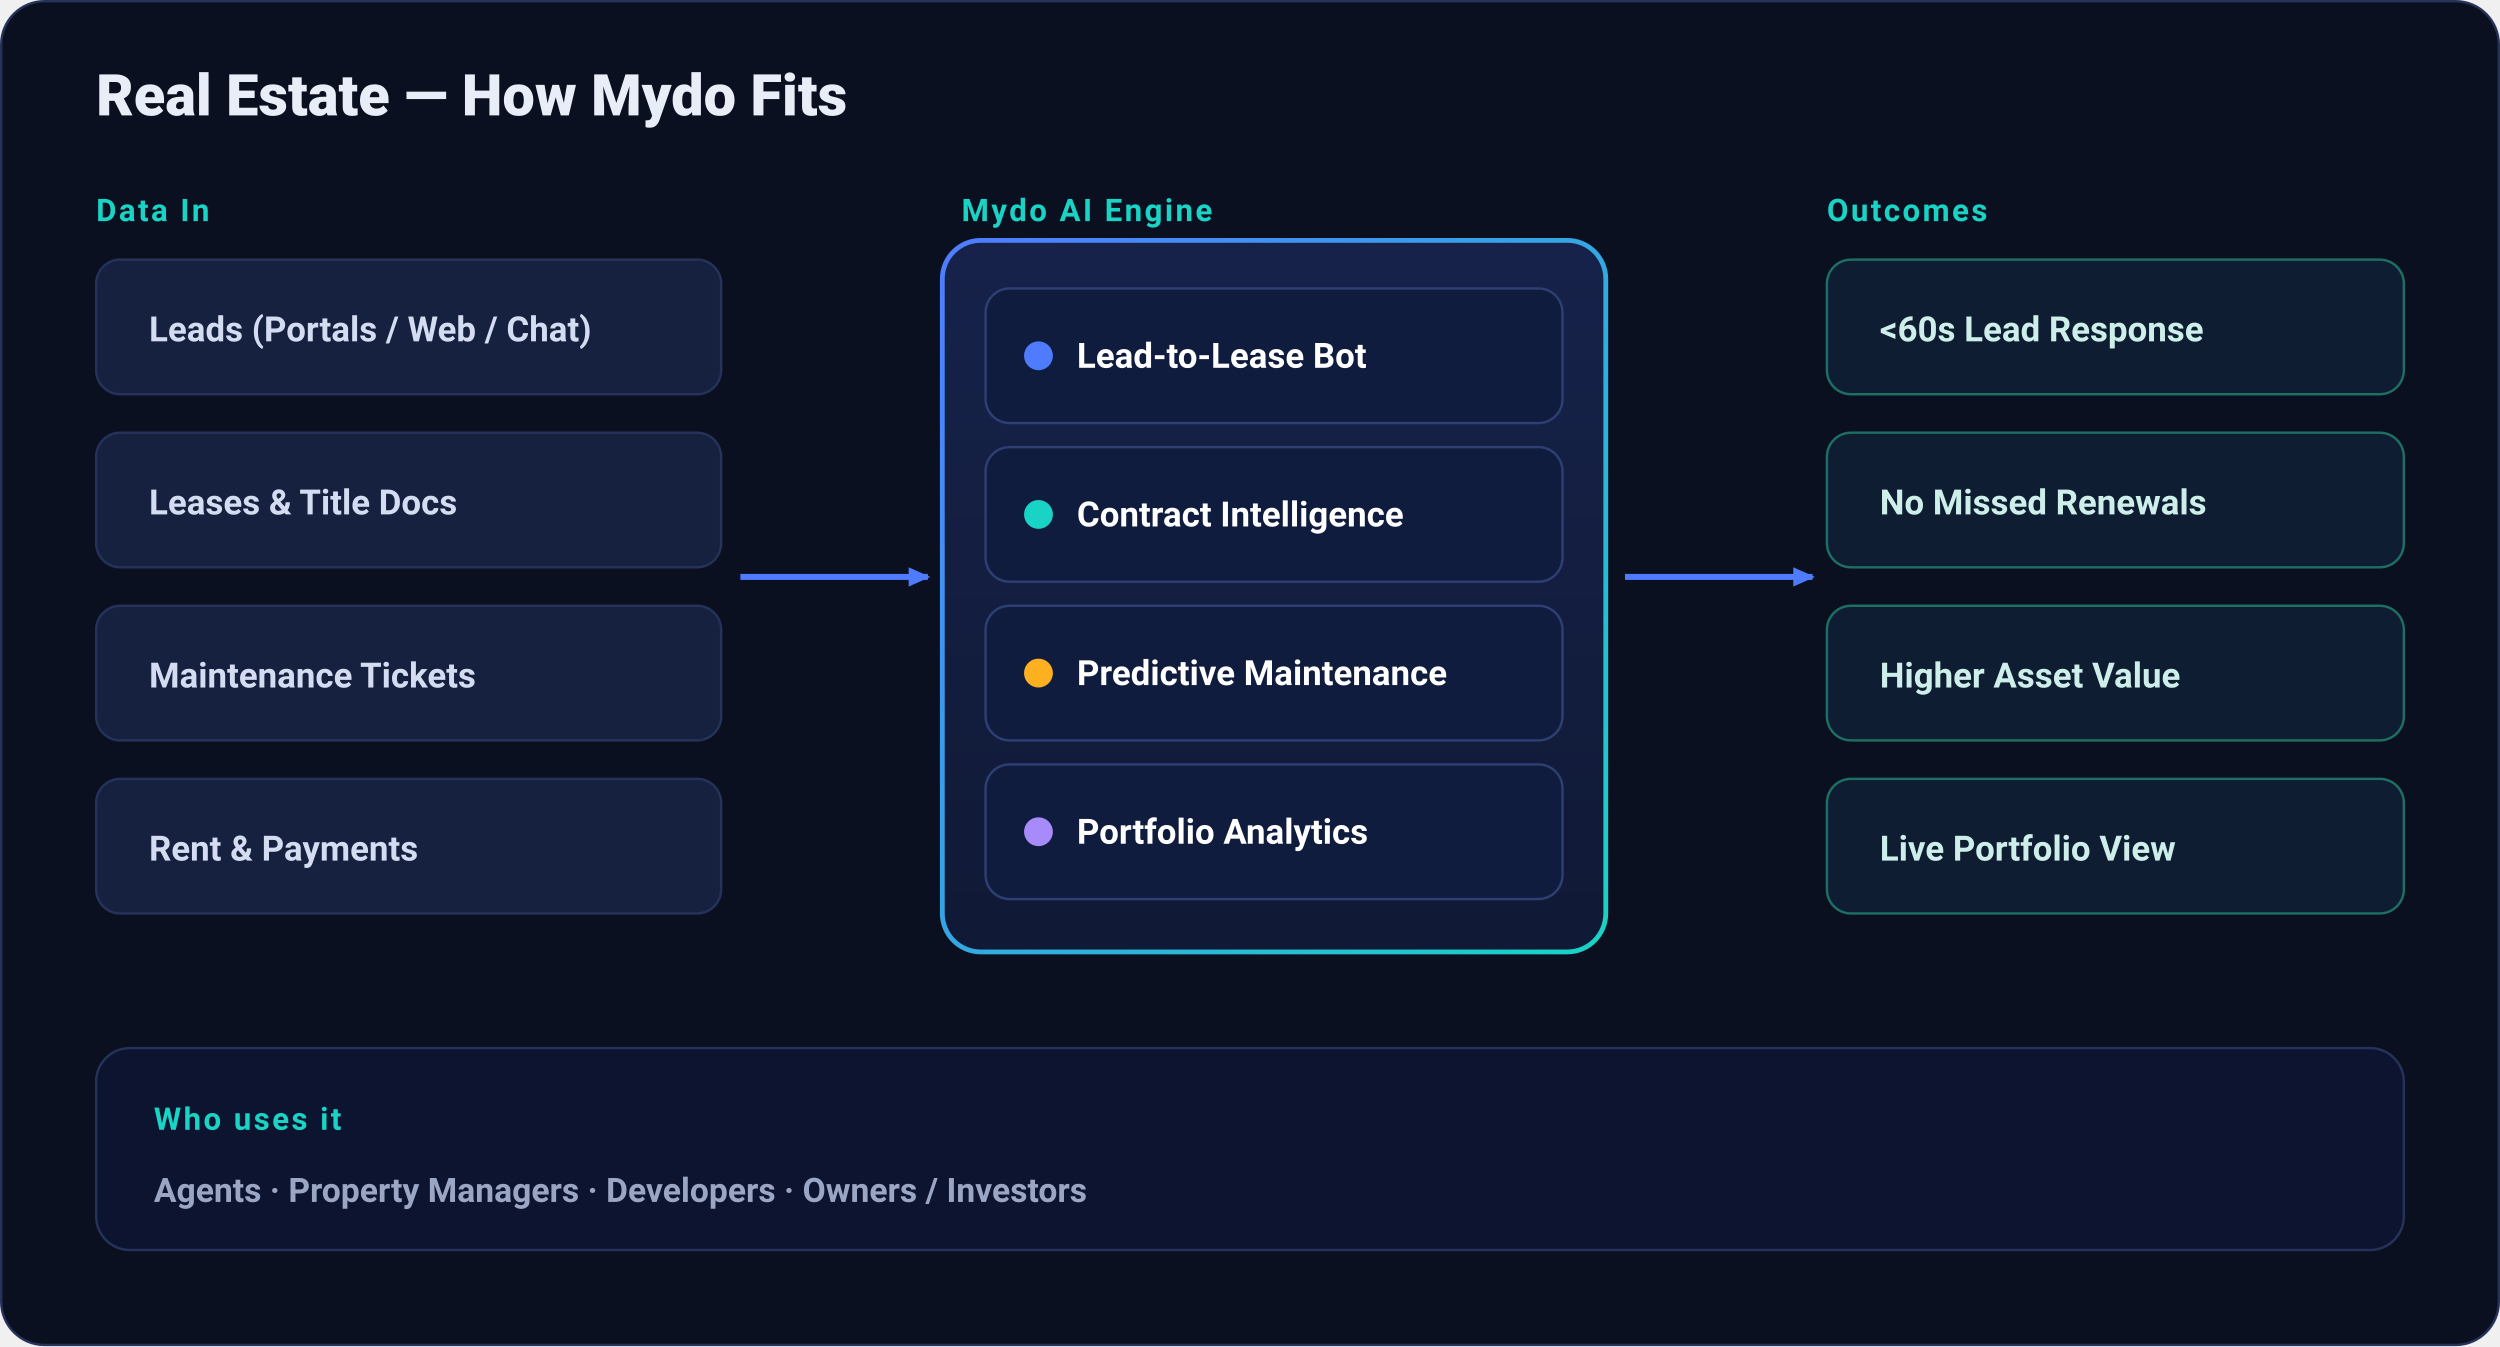
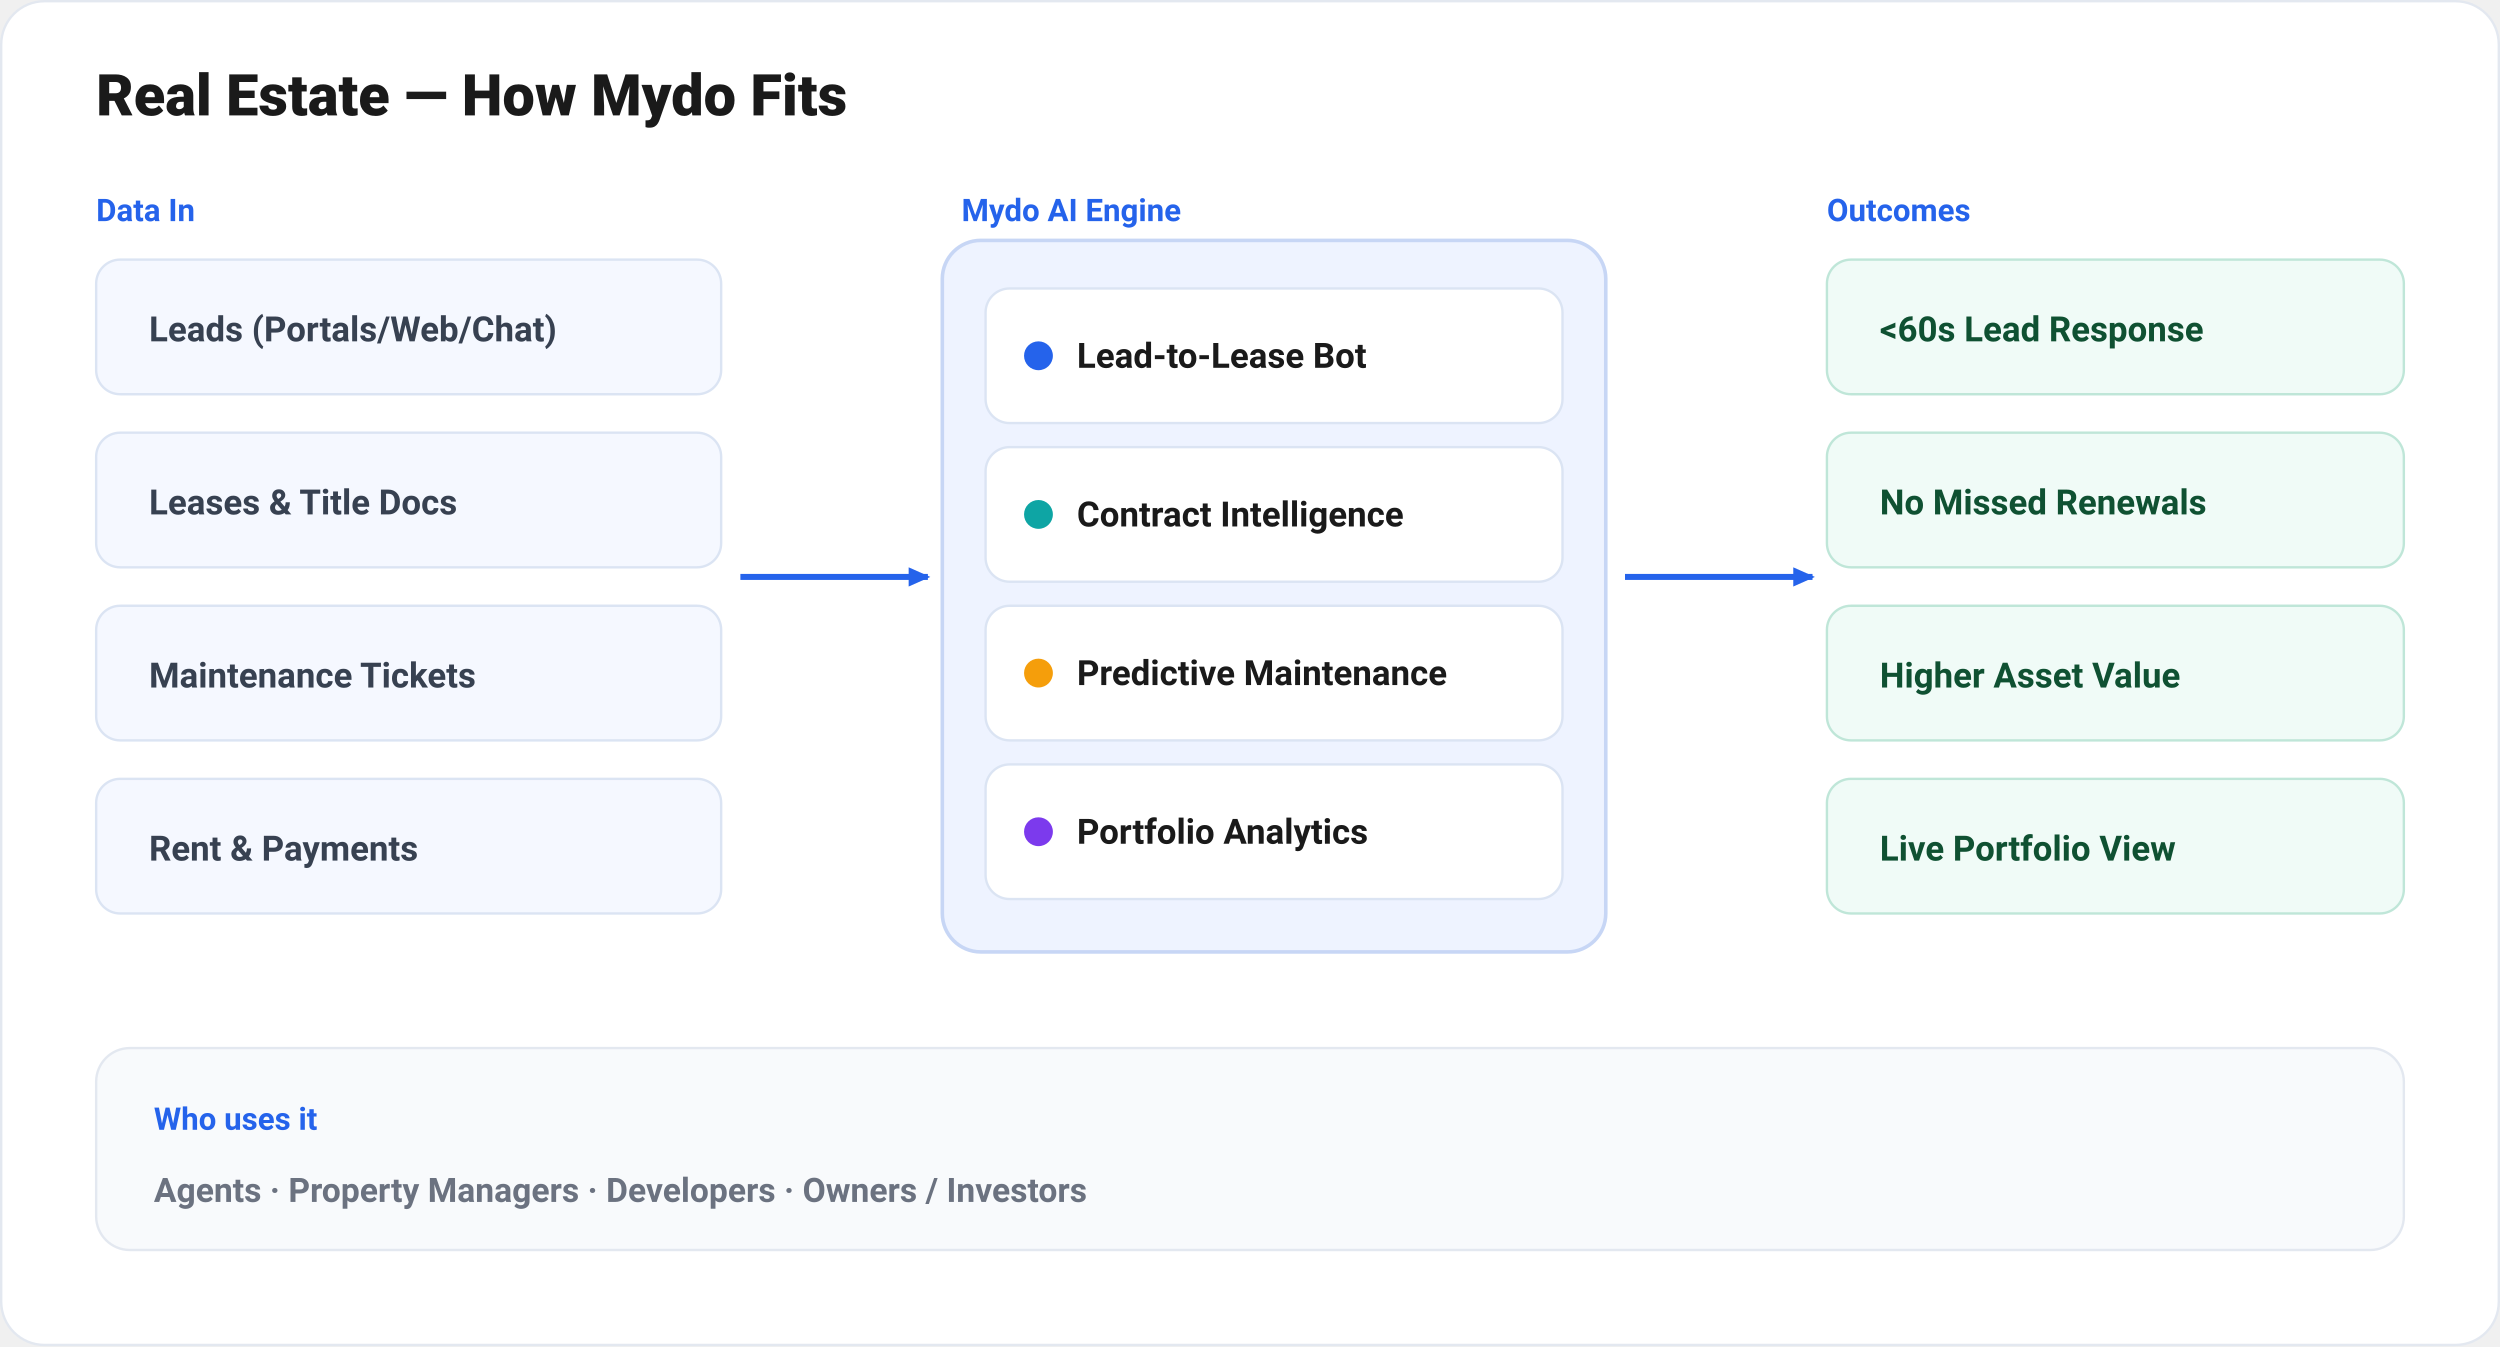
<svg xmlns="http://www.w3.org/2000/svg" viewBox="0 0 1040 560" font-family="Segoe UI, Roboto, Helvetica, Arial, sans-serif">
-   <defs>
-     <linearGradient id="g-brand" x1="0" y1="0" x2="1" y2="1">
-       <stop offset="0" stop-color="#4f7cff" />
-       <stop offset="1" stop-color="#19d3c5" />
-     </linearGradient>
-     <linearGradient id="g-engine" x1="0" y1="0" x2="0" y2="1">
-       <stop offset="0" stop-color="#16224a" />
-       <stop offset="1" stop-color="#101935" />
-     </linearGradient>
-     <marker id="arrow" markerWidth="12" markerHeight="12" refX="8" refY="4" orient="auto" markerUnits="userSpaceOnUse">
-       <path d="M0,0 L9,4 L0,8 Z" fill="#4f7cff" />
-     </marker>
-     <style>
-       .title{fill:#e8edf7;font-size:24px;font-weight:800}.col{fill:#19d3c5;font-size:13px;font-weight:700;letter-spacing:1px;text-transform:uppercase}
-       .node{fill:#16203f;stroke:#25325a}.nlabel{fill:#d4dcf2;font-size:14.5px;font-weight:600}
-       .chip{fill:#101c3e;stroke:#2d3f73}.clabel{fill:#fff;font-size:14.5px;font-weight:700}
-       .out{fill:#0f1d33;stroke:#1d6f63}.olabel{fill:#cdeee9;font-size:14.5px;font-weight:600}
-       .users{fill:#9aa6c4;font-size:14px;font-weight:600}
-     </style>
-   </defs>
-   <rect x="0.5" y="0.5" width="1039" height="559" rx="18" fill="#0b1020" stroke="#25325a" />
-   <text x="40" y="48" class="title">Real Estate — How Mydo Fits</text>
-   <text x="40" y="92" class="col">Data In</text>
-   <text x="400" y="92" class="col">Mydo AI Engine</text>
-   <text x="760" y="92" class="col">Outcomes</text>
-   <rect x="40" y="108" width="260" height="56" rx="10" class="node" />
-   <text x="62" y="142" class="nlabel">Leads (Portals / Web / Chat)</text>
-   <rect x="40" y="180" width="260" height="56" rx="10" class="node" />
-   <text x="62" y="214" class="nlabel">Leases &amp; Title Docs</text>
-   <rect x="40" y="252" width="260" height="56" rx="10" class="node" />
-   <text x="62" y="286" class="nlabel">Maintenance Tickets</text>
-   <rect x="40" y="324" width="260" height="56" rx="10" class="node" />
-   <text x="62" y="358" class="nlabel">Rent &amp; Payments</text>
-   <line x1="308" y1="240" x2="386" y2="240" stroke="#4f7cff" stroke-width="2.5" marker-end="url(#arrow)" />
-   <rect x="392" y="100" width="276" height="296" rx="16" fill="url(#g-engine)" stroke="url(#g-brand)" stroke-width="2" />
-   <rect x="410" y="120" width="240" height="56" rx="10" class="chip" />
-   <circle cx="432" cy="148" r="6" fill="#4f7cff" />
-   <text x="448" y="153" class="clabel">Lead-to-Lease Bot</text>
-   <rect x="410" y="186" width="240" height="56" rx="10" class="chip" />
-   <circle cx="432" cy="214" r="6" fill="#19d3c5" />
-   <text x="448" y="219" class="clabel">Contract Intelligence</text>
-   <rect x="410" y="252" width="240" height="56" rx="10" class="chip" />
-   <circle cx="432" cy="280" r="6" fill="#ffb020" />
-   <text x="448" y="285" class="clabel">Predictive Maintenance</text>
-   <rect x="410" y="318" width="240" height="56" rx="10" class="chip" />
-   <circle cx="432" cy="346" r="6" fill="#a78bfa" />
-   <text x="448" y="351" class="clabel">Portfolio Analytics</text>
-   <line x1="676" y1="240" x2="754" y2="240" stroke="#4f7cff" stroke-width="2.5" marker-end="url(#arrow)" />
-   <rect x="760" y="108" width="240" height="56" rx="10" class="out" />
-   <text x="782" y="142" class="olabel">&lt;60s Lead Response</text>
-   <rect x="760" y="180" width="240" height="56" rx="10" class="out" />
-   <text x="782" y="214" class="olabel">No Missed Renewals</text>
-   <rect x="760" y="252" width="240" height="56" rx="10" class="out" />
-   <text x="782" y="286" class="olabel">Higher Asset Value</text>
-   <rect x="760" y="324" width="240" height="56" rx="10" class="out" />
-   <text x="782" y="358" class="olabel">Live Portfolio View</text>
-   <rect x="40" y="436" width="960" height="84" rx="14" fill="#0c1430" stroke="#25325a" />
-   <text x="64" y="470" class="col">Who uses it</text>
-   <text x="64" y="500" class="users">Agents  ·  Property Managers  ·  Developers  ·  Owners / Investors</text>
+   <defs />
+   <rect x="0.5" y="0.5" width="1039" height="559" rx="18" fill="#ffffff" stroke="#e3e8f0" />
+   <marker id="ar" markerWidth="12" markerHeight="12" refX="8" refY="4" orient="auto" markerUnits="userSpaceOnUse">
+     <path d="M0,0 L9,4 L0,8 Z" fill="#2563eb" />
+   </marker>
+   <text x="40" y="48" font-family="Segoe UI, Roboto, Helvetica, Arial, sans-serif" font-size="24" fill="#1a1a1a" font-weight="800" text-anchor="start">Real Estate — How Mydo Fits</text>
+   <text x="40" y="92" font-family="Segoe UI, Roboto, Helvetica, Arial, sans-serif" font-size="13" fill="#2563eb" font-weight="700" text-anchor="start">Data In</text>
+   <text x="400" y="92" font-family="Segoe UI, Roboto, Helvetica, Arial, sans-serif" font-size="13" fill="#2563eb" font-weight="700" text-anchor="start">Mydo AI Engine</text>
+   <text x="760" y="92" font-family="Segoe UI, Roboto, Helvetica, Arial, sans-serif" font-size="13" fill="#2563eb" font-weight="700" text-anchor="start">Outcomes</text>
+   <rect x="40" y="108" width="260" height="56" rx="10" fill="#f5f8ff" stroke="#dbe4f3" stroke-width="1" />
+   <text x="62" y="142" font-family="Segoe UI, Roboto, Helvetica, Arial, sans-serif" font-size="14.5" fill="#374151" font-weight="600" text-anchor="start">Leads (Portals/Web/Chat)</text>
+   <rect x="40" y="180" width="260" height="56" rx="10" fill="#f5f8ff" stroke="#dbe4f3" stroke-width="1" />
+   <text x="62" y="214" font-family="Segoe UI, Roboto, Helvetica, Arial, sans-serif" font-size="14.5" fill="#374151" font-weight="600" text-anchor="start">Leases &amp; Title Docs</text>
+   <rect x="40" y="252" width="260" height="56" rx="10" fill="#f5f8ff" stroke="#dbe4f3" stroke-width="1" />
+   <text x="62" y="286" font-family="Segoe UI, Roboto, Helvetica, Arial, sans-serif" font-size="14.5" fill="#374151" font-weight="600" text-anchor="start">Maintenance Tickets</text>
+   <rect x="40" y="324" width="260" height="56" rx="10" fill="#f5f8ff" stroke="#dbe4f3" stroke-width="1" />
+   <text x="62" y="358" font-family="Segoe UI, Roboto, Helvetica, Arial, sans-serif" font-size="14.5" fill="#374151" font-weight="600" text-anchor="start">Rent &amp; Payments</text>
+   <line x1="308" y1="240" x2="386" y2="240" stroke="#2563eb" stroke-width="2.5" marker-end="url(#ar)" />
+   <rect x="392" y="100" width="276" height="296" rx="16" fill="#eef3ff" stroke="#c7d6f5" stroke-width="1.5" />
+   <rect x="410" y="120" width="240" height="56" rx="10" fill="#ffffff" stroke="#dbe4f3" stroke-width="1" />
+   <circle cx="432" cy="148" r="6" fill="#2563eb" />
+   <text x="448" y="153" font-family="Segoe UI, Roboto, Helvetica, Arial, sans-serif" font-size="14.5" fill="#1a1a1a" font-weight="700" text-anchor="start">Lead-to-Lease Bot</text>
+   <rect x="410" y="186" width="240" height="56" rx="10" fill="#ffffff" stroke="#dbe4f3" stroke-width="1" />
+   <circle cx="432" cy="214" r="6" fill="#0ea5a4" />
+   <text x="448" y="219" font-family="Segoe UI, Roboto, Helvetica, Arial, sans-serif" font-size="14.5" fill="#1a1a1a" font-weight="700" text-anchor="start">Contract Intelligence</text>
+   <rect x="410" y="252" width="240" height="56" rx="10" fill="#ffffff" stroke="#dbe4f3" stroke-width="1" />
+   <circle cx="432" cy="280" r="6" fill="#f59e0b" />
+   <text x="448" y="285" font-family="Segoe UI, Roboto, Helvetica, Arial, sans-serif" font-size="14.5" fill="#1a1a1a" font-weight="700" text-anchor="start">Predictive Maintenance</text>
+   <rect x="410" y="318" width="240" height="56" rx="10" fill="#ffffff" stroke="#dbe4f3" stroke-width="1" />
+   <circle cx="432" cy="346" r="6" fill="#7c3aed" />
+   <text x="448" y="351" font-family="Segoe UI, Roboto, Helvetica, Arial, sans-serif" font-size="14.5" fill="#1a1a1a" font-weight="700" text-anchor="start">Portfolio Analytics</text>
+   <line x1="676" y1="240" x2="754" y2="240" stroke="#2563eb" stroke-width="2.5" marker-end="url(#ar)" />
+   <rect x="760" y="108" width="240" height="56" rx="10" fill="#f0fbf7" stroke="#bfe6d8" stroke-width="1" />
+   <text x="782" y="142" font-family="Segoe UI, Roboto, Helvetica, Arial, sans-serif" font-size="14.5" fill="#0f5132" font-weight="600" text-anchor="start">&lt;60s Lead Response</text>
+   <rect x="760" y="180" width="240" height="56" rx="10" fill="#f0fbf7" stroke="#bfe6d8" stroke-width="1" />
+   <text x="782" y="214" font-family="Segoe UI, Roboto, Helvetica, Arial, sans-serif" font-size="14.5" fill="#0f5132" font-weight="600" text-anchor="start">No Missed Renewals</text>
+   <rect x="760" y="252" width="240" height="56" rx="10" fill="#f0fbf7" stroke="#bfe6d8" stroke-width="1" />
+   <text x="782" y="286" font-family="Segoe UI, Roboto, Helvetica, Arial, sans-serif" font-size="14.5" fill="#0f5132" font-weight="600" text-anchor="start">Higher Asset Value</text>
+   <rect x="760" y="324" width="240" height="56" rx="10" fill="#f0fbf7" stroke="#bfe6d8" stroke-width="1" />
+   <text x="782" y="358" font-family="Segoe UI, Roboto, Helvetica, Arial, sans-serif" font-size="14.5" fill="#0f5132" font-weight="600" text-anchor="start">Live Portfolio View</text>
+   <rect x="40" y="436" width="960" height="84" rx="14" fill="#f8fafc" stroke="#e3e8f0" stroke-width="1" />
+   <text x="64" y="470" font-family="Segoe UI, Roboto, Helvetica, Arial, sans-serif" font-size="13" fill="#2563eb" font-weight="700" text-anchor="start">Who uses it</text>
+   <text x="64" y="500" font-family="Segoe UI, Roboto, Helvetica, Arial, sans-serif" font-size="14" fill="#6b7280" font-weight="600" text-anchor="start">Agents  ·  Property Managers  ·  Developers  ·  Owners / Investors</text>
</svg>
